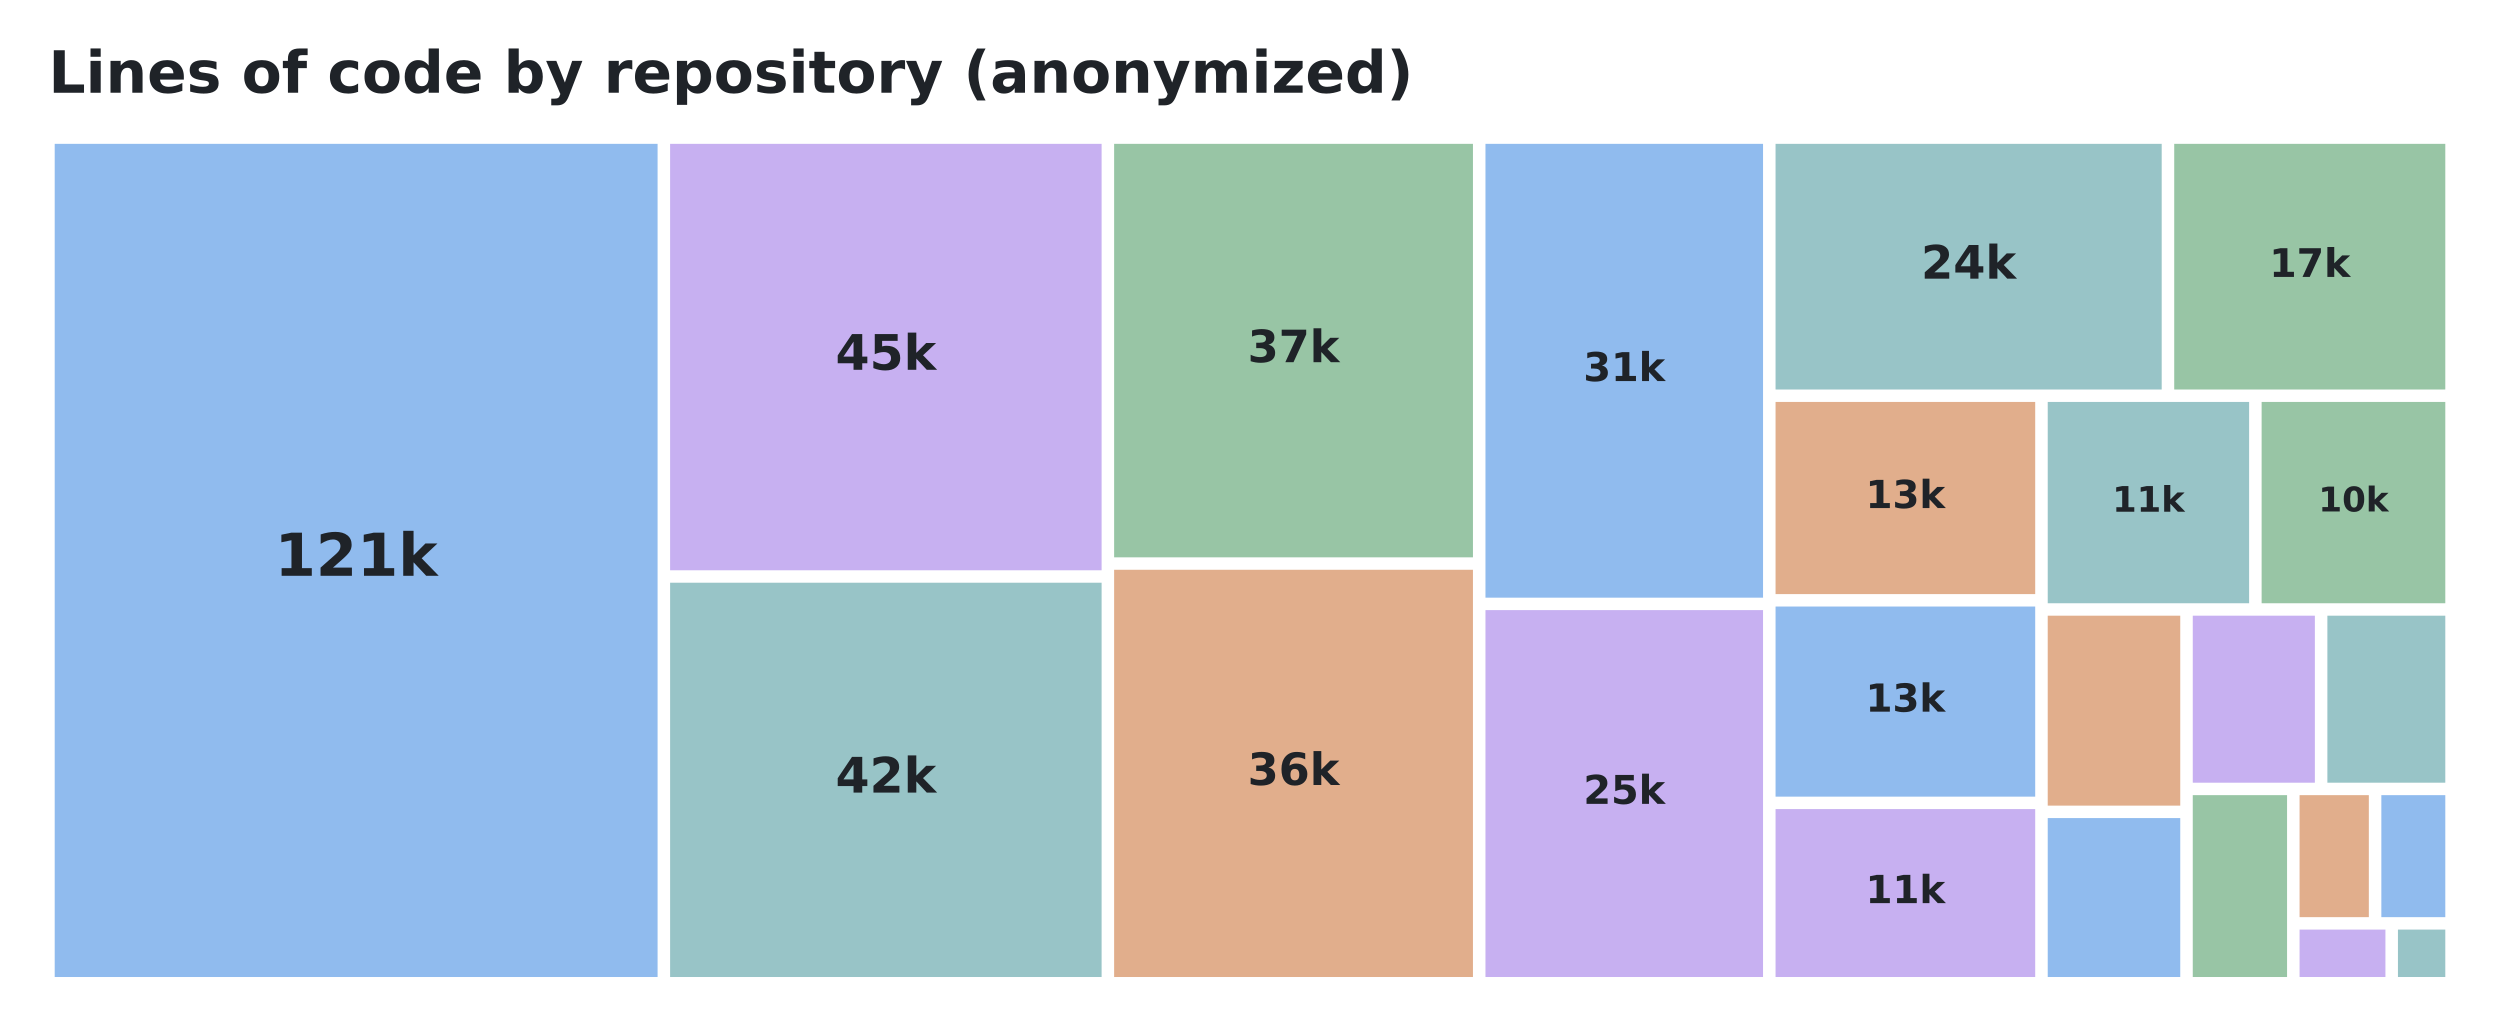
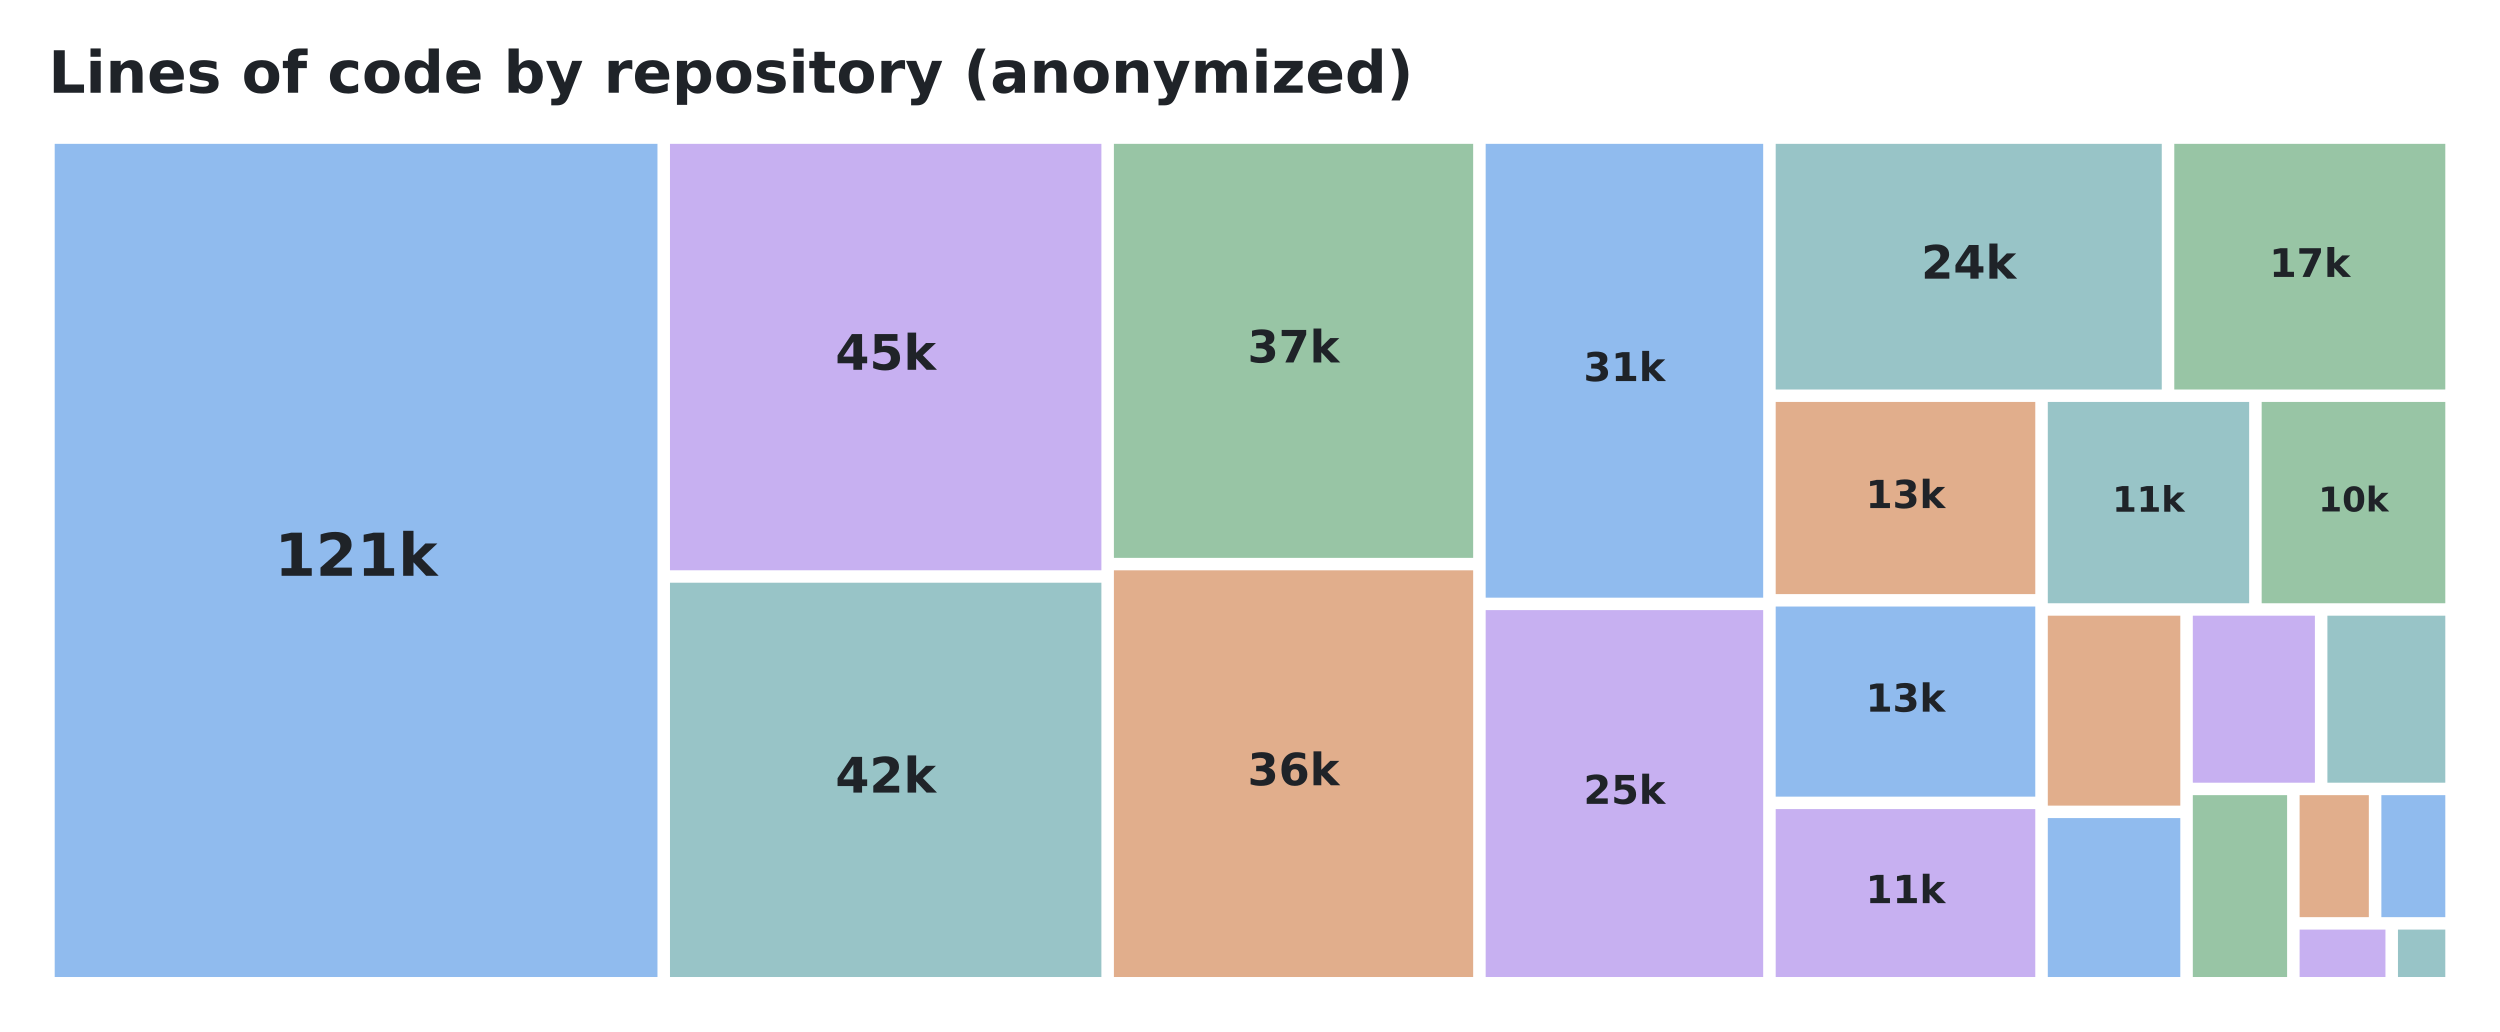
<svg xmlns="http://www.w3.org/2000/svg" xmlns:xlink="http://www.w3.org/1999/xlink" width="557.28pt" height="229.974pt" viewBox="0 0 557.28 229.974" version="1.1">
  <defs>
    <style type="text/css">*{stroke-linejoin: round; stroke-linecap: butt}</style>
  </defs>
  <g id="figure_1">
    <g id="patch_1">
      <path d="M 0 229.974  L 557.28 229.974  L 557.28 0  L 0 0  L 0 229.974  z " style="fill: none; opacity: 0" />
    </g>
    <g id="axes_1">
      <g id="patch_2">
-         <path d="M 12.195 32.064  L 146.585 32.064  L 146.585 217.788  L 12.195 217.788  z " clip-path="url(#p8aa9e170a2)" style="fill: #0969da; opacity: 0.45" />
+         <path d="M 12.195 32.064  L 146.558 32.064  L 146.558 217.788  L 12.195 217.788  z " clip-path="url(#p39f4384426)" style="fill: #0969da; opacity: 0.45" />
      </g>
      <g id="patch_3">
-         <path d="M 149.375 32.064  L 245.561 32.064  L 245.561 127.121  L 149.375 127.121  z " clip-path="url(#p8aa9e170a2)" style="fill: #8250df; opacity: 0.45" />
+         <path d="M 149.348 32.064  L 245.513 32.064  L 245.513 127.121  L 149.348 127.121  z " clip-path="url(#p39f4384426)" style="fill: #8250df; opacity: 0.45" />
      </g>
      <g id="patch_4">
-         <path d="M 149.375 129.893  L 245.561 129.893  L 245.561 217.788  L 149.375 217.788  z " clip-path="url(#p8aa9e170a2)" style="fill: #1b7c83; opacity: 0.45" />
+         <path d="M 149.348 129.893  L 245.513 129.893  L 245.513 217.788  L 149.348 217.788  z " clip-path="url(#p39f4384426)" style="fill: #1b7c83; opacity: 0.45" />
      </g>
      <g id="patch_5">
-         <path d="M 248.351 32.064  L 328.34 32.064  L 328.34 124.237  L 248.351 124.237  z " clip-path="url(#p8aa9e170a2)" style="fill: #1a7f37; opacity: 0.45" />
+         <path d="M 248.303 32.064  L 328.384 32.064  L 328.384 124.358  L 248.303 124.358  z " clip-path="url(#p39f4384426)" style="fill: #1a7f37; opacity: 0.45" />
      </g>
      <g id="patch_6">
-         <path d="M 248.351 127.009  L 328.34 127.009  L 328.34 217.788  L 248.351 217.788  z " clip-path="url(#p8aa9e170a2)" style="fill: #bc4c00; opacity: 0.45" />
+         <path d="M 248.303 127.13  L 328.384 127.13  L 328.384 217.788  L 248.303 217.788  z " clip-path="url(#p39f4384426)" style="fill: #bc4c00; opacity: 0.45" />
      </g>
      <g id="patch_7">
-         <path d="M 331.13 32.064  L 393.004 32.064  L 393.004 133.229  L 331.13 133.229  z " clip-path="url(#p8aa9e170a2)" style="fill: #0969da; opacity: 0.45" />
+         <path d="M 331.174 32.064  L 393.035 32.064  L 393.035 133.229  L 331.174 133.229  z " clip-path="url(#p39f4384426)" style="fill: #0969da; opacity: 0.45" />
      </g>
      <g id="patch_8">
-         <path d="M 331.13 136.001  L 393.004 136.001  L 393.004 217.788  L 331.13 217.788  z " clip-path="url(#p8aa9e170a2)" style="fill: #8250df; opacity: 0.45" />
+         <path d="M 331.174 136.001  L 393.035 136.001  L 393.035 217.788  L 331.174 217.788  z " clip-path="url(#p39f4384426)" style="fill: #8250df; opacity: 0.45" />
      </g>
      <g id="patch_9">
-         <path d="M 395.794 32.064  L 481.87 32.064  L 481.87 86.826  L 395.794 86.826  z " clip-path="url(#p8aa9e170a2)" style="fill: #1b7c83; opacity: 0.45" />
+         <path d="M 395.825 32.064  L 481.883 32.064  L 481.883 86.826  L 395.825 86.826  z " clip-path="url(#p39f4384426)" style="fill: #1b7c83; opacity: 0.45" />
      </g>
      <g id="patch_10">
-         <path d="M 484.66 32.064  L 545.085 32.064  L 545.085 86.826  L 484.66 86.826  z " clip-path="url(#p8aa9e170a2)" style="fill: #1a7f37; opacity: 0.45" />
+         <path d="M 484.673 32.064  L 545.085 32.064  L 545.085 86.826  L 484.673 86.826  z " clip-path="url(#p39f4384426)" style="fill: #1a7f37; opacity: 0.45" />
      </g>
      <g id="patch_11">
-         <path d="M 395.794 89.598  L 453.671 89.598  L 453.671 132.431  L 395.794 132.431  z " clip-path="url(#p8aa9e170a2)" style="fill: #bc4c00; opacity: 0.45" />
+         <path d="M 395.825 89.598  L 453.689 89.598  L 453.689 132.431  L 395.825 132.431  z " clip-path="url(#p39f4384426)" style="fill: #bc4c00; opacity: 0.45" />
      </g>
      <g id="patch_12">
-         <path d="M 395.794 135.203  L 453.671 135.203  L 453.671 177.583  L 395.794 177.583  z " clip-path="url(#p8aa9e170a2)" style="fill: #0969da; opacity: 0.45" />
+         <path d="M 395.825 135.203  L 453.689 135.203  L 453.689 177.583  L 395.825 177.583  z " clip-path="url(#p39f4384426)" style="fill: #0969da; opacity: 0.45" />
      </g>
      <g id="patch_13">
-         <path d="M 395.794 180.355  L 453.671 180.355  L 453.671 217.788  L 395.794 217.788  z " clip-path="url(#p8aa9e170a2)" style="fill: #8250df; opacity: 0.45" />
+         <path d="M 395.825 180.355  L 453.689 180.355  L 453.689 217.788  L 395.825 217.788  z " clip-path="url(#p39f4384426)" style="fill: #8250df; opacity: 0.45" />
      </g>
      <g id="patch_14">
-         <path d="M 456.461 89.598  L 501.354 89.598  L 501.354 134.472  L 456.461 134.472  z " clip-path="url(#p8aa9e170a2)" style="fill: #1b7c83; opacity: 0.45" />
+         <path d="M 456.479 89.598  L 501.363 89.598  L 501.363 134.472  L 456.479 134.472  z " clip-path="url(#p39f4384426)" style="fill: #1b7c83; opacity: 0.45" />
      </g>
      <g id="patch_15">
-         <path d="M 504.144 89.598  L 545.085 89.598  L 545.085 134.472  L 504.144 134.472  z " clip-path="url(#p8aa9e170a2)" style="fill: #1a7f37; opacity: 0.45" />
+         <path d="M 504.153 89.598  L 545.085 89.598  L 545.085 134.472  L 504.153 134.472  z " clip-path="url(#p39f4384426)" style="fill: #1a7f37; opacity: 0.45" />
      </g>
      <g id="patch_16">
-         <path d="M 456.461 137.244  L 486.005 137.244  L 486.005 179.584  L 456.461 179.584  z " clip-path="url(#p8aa9e170a2)" style="fill: #bc4c00; opacity: 0.45" />
+         <path d="M 456.479 137.244  L 486.016 137.244  L 486.016 179.584  L 456.479 179.584  z " clip-path="url(#p39f4384426)" style="fill: #bc4c00; opacity: 0.45" />
      </g>
      <g id="patch_17">
-         <path d="M 456.461 182.356  L 486.005 182.356  L 486.005 217.788  L 456.461 217.788  z " clip-path="url(#p8aa9e170a2)" style="fill: #0969da; opacity: 0.45" />
+         <path d="M 456.479 182.356  L 486.016 182.356  L 486.016 217.788  L 456.479 217.788  z " clip-path="url(#p39f4384426)" style="fill: #0969da; opacity: 0.45" />
      </g>
      <g id="patch_18">
-         <path d="M 488.795 137.244  L 516.011 137.244  L 516.011 174.474  L 488.795 174.474  z " clip-path="url(#p8aa9e170a2)" style="fill: #8250df; opacity: 0.45" />
+         <path d="M 488.806 137.244  L 516.017 137.244  L 516.017 174.474  L 488.806 174.474  z " clip-path="url(#p39f4384426)" style="fill: #8250df; opacity: 0.45" />
      </g>
      <g id="patch_19">
-         <path d="M 518.801 137.244  L 545.085 137.244  L 545.085 174.474  L 518.801 174.474  z " clip-path="url(#p8aa9e170a2)" style="fill: #1b7c83; opacity: 0.45" />
+         <path d="M 518.807 137.244  L 545.085 137.244  L 545.085 174.474  L 518.807 174.474  z " clip-path="url(#p39f4384426)" style="fill: #1b7c83; opacity: 0.45" />
      </g>
      <g id="patch_20">
-         <path d="M 488.795 177.246  L 509.814 177.246  L 509.814 217.788  L 488.795 217.788  z " clip-path="url(#p8aa9e170a2)" style="fill: #1a7f37; opacity: 0.45" />
+         <path d="M 488.806 177.246  L 509.821 177.246  L 509.821 217.788  L 488.806 217.788  z " clip-path="url(#p39f4384426)" style="fill: #1a7f37; opacity: 0.45" />
      </g>
      <g id="patch_21">
-         <path d="M 512.604 177.246  L 528.04 177.246  L 528.04 204.443  L 512.604 204.443  z " clip-path="url(#p8aa9e170a2)" style="fill: #bc4c00; opacity: 0.45" />
+         <path d="M 512.611 177.246  L 528.044 177.246  L 528.044 204.443  L 512.611 204.443  z " clip-path="url(#p39f4384426)" style="fill: #bc4c00; opacity: 0.45" />
      </g>
      <g id="patch_22">
-         <path d="M 530.83 177.246  L 545.085 177.246  L 545.085 204.443  L 530.83 204.443  z " clip-path="url(#p8aa9e170a2)" style="fill: #0969da; opacity: 0.45" />
+         <path d="M 530.834 177.246  L 545.085 177.246  L 545.085 204.443  L 530.834 204.443  z " clip-path="url(#p39f4384426)" style="fill: #0969da; opacity: 0.45" />
      </g>
      <g id="patch_23">
-         <path d="M 512.604 207.215  L 531.742 207.215  L 531.742 217.788  L 512.604 217.788  z " clip-path="url(#p8aa9e170a2)" style="fill: #8250df; opacity: 0.45" />
+         <path d="M 512.611 207.215  L 531.745 207.215  L 531.745 217.788  L 512.611 217.788  z " clip-path="url(#p39f4384426)" style="fill: #8250df; opacity: 0.45" />
      </g>
      <g id="patch_24">
-         <path d="M 534.532 207.215  L 545.085 207.215  L 545.085 217.788  L 534.532 217.788  z " clip-path="url(#p8aa9e170a2)" style="fill: #1b7c83; opacity: 0.45" />
+         <path d="M 534.535 207.215  L 545.085 207.215  L 545.085 217.788  L 534.535 217.788  z " clip-path="url(#p39f4384426)" style="fill: #1b7c83; opacity: 0.45" />
      </g>
      <g id="text_1">
-         <g style="fill: #1f2328" transform="translate(61.23174 128.354) scale(0.131947 -0.131947)">
+         <g style="fill: #1f2328" transform="translate(61.2203 128.3536) scale(0.131931 -0.131931)">
          <defs>
            <path id="DejaVuSans-Bold-14" d="M 750 831  L 1813 831  L 1813 3847  L 722 3622  L 722 4441  L 1806 4666  L 2950 4666  L 2950 831  L 4013 831  L 4013 0  L 750 0  L 750 831  z " transform="scale(0.015625)" />
            <path id="DejaVuSans-Bold-15" d="M 1844 884  L 3897 884  L 3897 0  L 506 0  L 506 884  L 2209 2388  Q 2438 2594 2547 2791  Q 2656 2988 2656 3200  Q 2656 3528 2436 3728  Q 2216 3928 1850 3928  Q 1569 3928 1234 3808  Q 900 3688 519 3450  L 519 4475  Q 925 4609 1322 4679  Q 1719 4750 2100 4750  Q 2938 4750 3402 4381  Q 3866 4013 3866 3353  Q 3866 2972 3669 2642  Q 3472 2313 2841 1759  L 1844 884  z " transform="scale(0.015625)" />
            <path id="DejaVuSans-Bold-4e" d="M 538 4863  L 1656 4863  L 1656 2216  L 2944 3500  L 4244 3500  L 2534 1894  L 4378 0  L 3022 0  L 1656 1459  L 1656 0  L 538 0  L 538 4863  z " transform="scale(0.015625)" />
          </defs>
          <use xlink:href="#DejaVuSans-Bold-14" />
          <use xlink:href="#DejaVuSans-Bold-15" transform="translate(69.57812 0)" />
          <use xlink:href="#DejaVuSans-Bold-14" transform="translate(139.1562 0)" />
          <use xlink:href="#DejaVuSans-Bold-4e" transform="translate(208.7344 0)" />
        </g>
      </g>
      <g id="text_2">
-         <g style="fill: #1f2328" transform="translate(186.2466 82.4275) scale(0.109125 -0.109125)">
+         <g style="fill: #1f2328" transform="translate(186.2106 82.4272) scale(0.109113 -0.109113)">
          <defs>
            <path id="DejaVuSans-Bold-17" d="M 2356 3675  L 1038 1722  L 2356 1722  L 2356 3675  z M 2156 4666  L 3494 4666  L 3494 1722  L 4159 1722  L 4159 850  L 3494 850  L 3494 0  L 2356 0  L 2356 850  L 288 850  L 288 1881  L 2156 4666  z " transform="scale(0.015625)" />
            <path id="DejaVuSans-Bold-18" d="M 678 4666  L 3669 4666  L 3669 3781  L 1638 3781  L 1638 3059  Q 1775 3097 1914 3117  Q 2053 3138 2203 3138  Q 3056 3138 3531 2711  Q 4006 2284 4006 1522  Q 4006 766 3489 337  Q 2972 -91 2053 -91  Q 1656 -91 1267 -14  Q 878 63 494 219  L 494 1166  Q 875 947 1217 837  Q 1559 728 1863 728  Q 2300 728 2551 942  Q 2803 1156 2803 1522  Q 2803 1891 2551 2103  Q 2300 2316 1863 2316  Q 1603 2316 1309 2248  Q 1016 2181 678 2041  L 678 4666  z " transform="scale(0.015625)" />
          </defs>
          <use xlink:href="#DejaVuSans-Bold-17" />
          <use xlink:href="#DejaVuSans-Bold-18" transform="translate(69.57812 0)" />
          <use xlink:href="#DejaVuSans-Bold-4e" transform="translate(139.1562 0)" />
        </g>
      </g>
      <g id="text_3">
-         <g style="fill: #1f2328" transform="translate(186.2466 176.6755) scale(0.109125 -0.109125)">
+         <g style="fill: #1f2328" transform="translate(186.2106 176.6752) scale(0.109113 -0.109113)">
          <use xlink:href="#DejaVuSans-Bold-17" />
          <use xlink:href="#DejaVuSans-Bold-15" transform="translate(69.57812 0)" />
          <use xlink:href="#DejaVuSans-Bold-4e" transform="translate(139.1562 0)" />
        </g>
      </g>
      <g id="text_4">
-         <g style="fill: #1f2328" transform="translate(278.1193 80.73431) scale(0.09945 -0.09945)">
+         <g style="fill: #1f2328" transform="translate(278.1118 80.79609) scale(0.099504 -0.099504)">
          <defs>
            <path id="DejaVuSans-Bold-16" d="M 2981 2516  Q 3453 2394 3698 2092  Q 3944 1791 3944 1325  Q 3944 631 3412 270  Q 2881 -91 1863 -91  Q 1503 -91 1142 -33  Q 781 25 428 141  L 428 1069  Q 766 900 1098 814  Q 1431 728 1753 728  Q 2231 728 2486 893  Q 2741 1059 2741 1369  Q 2741 1688 2480 1852  Q 2219 2016 1709 2016  L 1228 2016  L 1228 2791  L 1734 2791  Q 2188 2791 2409 2933  Q 2631 3075 2631 3366  Q 2631 3634 2415 3781  Q 2200 3928 1806 3928  Q 1516 3928 1219 3862  Q 922 3797 628 3669  L 628 4550  Q 984 4650 1334 4700  Q 1684 4750 2022 4750  Q 2931 4750 3382 4451  Q 3834 4153 3834 3553  Q 3834 3144 3618 2883  Q 3403 2622 2981 2516  z " transform="scale(0.015625)" />
            <path id="DejaVuSans-Bold-1a" d="M 428 4666  L 3944 4666  L 3944 3988  L 2125 0  L 953 0  L 2675 3781  L 428 3781  L 428 4666  z " transform="scale(0.015625)" />
          </defs>
          <use xlink:href="#DejaVuSans-Bold-16" />
          <use xlink:href="#DejaVuSans-Bold-1a" transform="translate(69.57812 0)" />
          <use xlink:href="#DejaVuSans-Bold-4e" transform="translate(139.1562 0)" />
        </g>
      </g>
      <g id="text_5">
-         <g style="fill: #1f2328" transform="translate(278.1193 174.9823) scale(0.09945 -0.09945)">
+         <g style="fill: #1f2328" transform="translate(278.1118 175.0441) scale(0.099504 -0.099504)">
          <defs>
            <path id="DejaVuSans-Bold-19" d="M 2316 2303  Q 2000 2303 1842 2098  Q 1684 1894 1684 1484  Q 1684 1075 1842 870  Q 2000 666 2316 666  Q 2634 666 2792 870  Q 2950 1075 2950 1484  Q 2950 1894 2792 2098  Q 2634 2303 2316 2303  z M 3803 4544  L 3803 3681  Q 3506 3822 3243 3889  Q 2981 3956 2731 3956  Q 2194 3956 1894 3657  Q 1594 3359 1544 2772  Q 1750 2925 1990 3001  Q 2231 3078 2516 3078  Q 3231 3078 3670 2659  Q 4109 2241 4109 1563  Q 4109 813 3618 361  Q 3128 -91 2303 -91  Q 1394 -91 895 523  Q 397 1138 397 2266  Q 397 3422 980 4083  Q 1563 4744 2578 4744  Q 2900 4744 3203 4694  Q 3506 4644 3803 4544  z " transform="scale(0.015625)" />
          </defs>
          <use xlink:href="#DejaVuSans-Bold-16" />
          <use xlink:href="#DejaVuSans-Bold-19" transform="translate(69.57812 0)" />
          <use xlink:href="#DejaVuSans-Bold-4e" transform="translate(139.1562 0)" />
        </g>
      </g>
      <g id="text_6">
-         <g style="fill: #1f2328" transform="translate(352.954 84.94927) scale(0.088628 -0.088628)">
+         <g style="fill: #1f2328" transform="translate(352.9916 84.94907) scale(0.088621 -0.088621)">
          <use xlink:href="#DejaVuSans-Bold-16" />
          <use xlink:href="#DejaVuSans-Bold-14" transform="translate(69.57812 0)" />
          <use xlink:href="#DejaVuSans-Bold-4e" transform="translate(139.1562 0)" />
        </g>
      </g>
      <g id="text_7">
-         <g style="fill: #1f2328" transform="translate(352.954 179.1973) scale(0.088628 -0.088628)">
+         <g style="fill: #1f2328" transform="translate(352.9916 179.1971) scale(0.088621 -0.088621)">
          <use xlink:href="#DejaVuSans-Bold-15" />
          <use xlink:href="#DejaVuSans-Bold-18" transform="translate(69.57812 0)" />
          <use xlink:href="#DejaVuSans-Bold-4e" transform="translate(139.1562 0)" />
        </g>
      </g>
      <g id="text_8">
-         <g style="fill: #1f2328" transform="translate(428.2321 62.12341) scale(0.103086 -0.103086)">
+         <g style="fill: #1f2328" transform="translate(428.2547 62.12313) scale(0.103075 -0.103075)">
          <use xlink:href="#DejaVuSans-Bold-15" />
          <use xlink:href="#DejaVuSans-Bold-17" transform="translate(69.57812 0)" />
          <use xlink:href="#DejaVuSans-Bold-4e" transform="translate(139.1562 0)" />
        </g>
      </g>
      <g id="text_9">
-         <g style="fill: #1f2328" transform="translate(505.848 61.72531) scale(0.087763 -0.087763)">
+         <g style="fill: #1f2328" transform="translate(505.8551 61.72511) scale(0.087755 -0.087755)">
          <use xlink:href="#DejaVuSans-Bold-14" />
          <use xlink:href="#DejaVuSans-Bold-1a" transform="translate(69.57812 0)" />
          <use xlink:href="#DejaVuSans-Bold-4e" transform="translate(139.1562 0)" />
        </g>
      </g>
      <g id="text_10">
-         <g style="fill: #1f2328" transform="translate(415.8646 113.2553) scale(0.08624 -0.08624)">
+         <g style="fill: #1f2328" transform="translate(415.8896 113.2552) scale(0.086233 -0.086233)">
          <use xlink:href="#DejaVuSans-Bold-14" />
          <use xlink:href="#DejaVuSans-Bold-16" transform="translate(69.57812 0)" />
          <use xlink:href="#DejaVuSans-Bold-4e" transform="translate(139.1562 0)" />
        </g>
      </g>
      <g id="text_11">
-         <g style="fill: #1f2328" transform="translate(415.8646 158.6338) scale(0.08624 -0.08624)">
+         <g style="fill: #1f2328" transform="translate(415.8896 158.6336) scale(0.086233 -0.086233)">
          <use xlink:href="#DejaVuSans-Bold-14" />
          <use xlink:href="#DejaVuSans-Bold-16" transform="translate(69.57812 0)" />
          <use xlink:href="#DejaVuSans-Bold-4e" transform="translate(139.1562 0)" />
        </g>
      </g>
      <g id="text_12">
-         <g style="fill: #1f2328" transform="translate(415.8646 201.3122) scale(0.08624 -0.08624)">
+         <g style="fill: #1f2328" transform="translate(415.8896 201.312) scale(0.086233 -0.086233)">
          <use xlink:href="#DejaVuSans-Bold-14" />
          <use xlink:href="#DejaVuSans-Bold-14" transform="translate(69.57812 0)" />
          <use xlink:href="#DejaVuSans-Bold-4e" transform="translate(139.1562 0)" />
        </g>
      </g>
      <g id="text_13">
-         <g style="fill: #1f2328" transform="translate(470.837 114.0744) scale(0.078485 -0.078485)">
+         <g style="fill: #1f2328" transform="translate(470.8511 114.0743) scale(0.078479 -0.078479)">
          <use xlink:href="#DejaVuSans-Bold-14" />
          <use xlink:href="#DejaVuSans-Bold-14" transform="translate(69.57812 0)" />
          <use xlink:href="#DejaVuSans-Bold-4e" transform="translate(139.1562 0)" />
        </g>
      </g>
      <g id="text_14">
-         <g style="fill: #1f2328" transform="translate(516.7871 114.0131) scale(0.076123 -0.076123)">
+         <g style="fill: #1f2328" transform="translate(516.792 114.0129) scale(0.076118 -0.076118)">
          <defs>
            <path id="DejaVuSans-Bold-13" d="M 2944 2338  Q 2944 3213 2780 3570  Q 2616 3928 2228 3928  Q 1841 3928 1675 3570  Q 1509 3213 1509 2338  Q 1509 1453 1675 1090  Q 1841 728 2228 728  Q 2613 728 2778 1090  Q 2944 1453 2944 2338  z M 4147 2328  Q 4147 1169 3647 539  Q 3147 -91 2228 -91  Q 1306 -91 806 539  Q 306 1169 306 2328  Q 306 3491 806 4120  Q 1306 4750 2228 4750  Q 3147 4750 3647 4120  Q 4147 3491 4147 2328  z " transform="scale(0.015625)" />
          </defs>
          <use xlink:href="#DejaVuSans-Bold-14" />
          <use xlink:href="#DejaVuSans-Bold-13" transform="translate(69.57812 0)" />
          <use xlink:href="#DejaVuSans-Bold-4e" transform="translate(139.1562 0)" />
        </g>
      </g>
      <g id="text_15">
        <g style="fill: #1f2328" transform="translate(10.8 20.67797) scale(0.13 -0.13)">
          <defs>
            <path id="DejaVuSans-Bold-2f" d="M 588 4666  L 1791 4666  L 1791 909  L 3903 909  L 3903 0  L 588 0  L 588 4666  z " transform="scale(0.015625)" />
            <path id="DejaVuSans-Bold-4c" d="M 538 3500  L 1656 3500  L 1656 0  L 538 0  L 538 3500  z M 538 4863  L 1656 4863  L 1656 3950  L 538 3950  L 538 4863  z " transform="scale(0.015625)" />
            <path id="DejaVuSans-Bold-51" d="M 4056 2131  L 4056 0  L 2931 0  L 2931 347  L 2931 1631  Q 2931 2084 2911 2256  Q 2891 2428 2841 2509  Q 2775 2619 2662 2680  Q 2550 2741 2406 2741  Q 2056 2741 1856 2470  Q 1656 2200 1656 1722  L 1656 0  L 538 0  L 538 3500  L 1656 3500  L 1656 2988  Q 1909 3294 2193 3439  Q 2478 3584 2822 3584  Q 3428 3584 3742 3212  Q 4056 2841 4056 2131  z " transform="scale(0.015625)" />
            <path id="DejaVuSans-Bold-48" d="M 4031 1759  L 4031 1441  L 1416 1441  Q 1456 1047 1700 850  Q 1944 653 2381 653  Q 2734 653 3104 758  Q 3475 863 3866 1075  L 3866 213  Q 3469 63 3072 -14  Q 2675 -91 2278 -91  Q 1328 -91 801 392  Q 275 875 275 1747  Q 275 2603 792 3093  Q 1309 3584 2216 3584  Q 3041 3584 3536 3087  Q 4031 2591 4031 1759  z M 2881 2131  Q 2881 2450 2695 2645  Q 2509 2841 2209 2841  Q 1884 2841 1681 2658  Q 1478 2475 1428 2131  L 2881 2131  z " transform="scale(0.015625)" />
            <path id="DejaVuSans-Bold-56" d="M 3272 3391  L 3272 2541  Q 2913 2691 2578 2766  Q 2244 2841 1947 2841  Q 1628 2841 1473 2761  Q 1319 2681 1319 2516  Q 1319 2381 1436 2309  Q 1553 2238 1856 2203  L 2053 2175  Q 2913 2066 3209 1816  Q 3506 1566 3506 1031  Q 3506 472 3093 190  Q 2681 -91 1863 -91  Q 1516 -91 1145 -36  Q 775 19 384 128  L 384 978  Q 719 816 1070 734  Q 1422 653 1784 653  Q 2113 653 2278 743  Q 2444 834 2444 1013  Q 2444 1163 2330 1236  Q 2216 1309 1875 1350  L 1678 1375  Q 931 1469 631 1722  Q 331 1975 331 2491  Q 331 3047 712 3315  Q 1094 3584 1881 3584  Q 2191 3584 2531 3537  Q 2872 3491 3272 3391  z " transform="scale(0.015625)" />
            <path id="DejaVuSans-Bold-3" transform="scale(0.015625)" />
            <path id="DejaVuSans-Bold-52" d="M 2203 2784  Q 1831 2784 1636 2517  Q 1441 2250 1441 1747  Q 1441 1244 1636 976  Q 1831 709 2203 709  Q 2569 709 2762 976  Q 2956 1244 2956 1747  Q 2956 2250 2762 2517  Q 2569 2784 2203 2784  z M 2203 3584  Q 3106 3584 3614 3096  Q 4122 2609 4122 1747  Q 4122 884 3614 396  Q 3106 -91 2203 -91  Q 1297 -91 786 396  Q 275 884 275 1747  Q 275 2609 786 3096  Q 1297 3584 2203 3584  z " transform="scale(0.015625)" />
            <path id="DejaVuSans-Bold-49" d="M 2841 4863  L 2841 4128  L 2222 4128  Q 1984 4128 1890 4042  Q 1797 3956 1797 3744  L 1797 3500  L 2753 3500  L 2753 2700  L 1797 2700  L 1797 0  L 678 0  L 678 2700  L 122 2700  L 122 3500  L 678 3500  L 678 3744  Q 678 4316 997 4589  Q 1316 4863 1984 4863  L 2841 4863  z " transform="scale(0.015625)" />
            <path id="DejaVuSans-Bold-46" d="M 3366 3391  L 3366 2478  Q 3138 2634 2908 2709  Q 2678 2784 2431 2784  Q 1963 2784 1702 2511  Q 1441 2238 1441 1747  Q 1441 1256 1702 982  Q 1963 709 2431 709  Q 2694 709 2930 787  Q 3166 866 3366 1019  L 3366 103  Q 3103 6 2833 -42  Q 2563 -91 2291 -91  Q 1344 -91 809 395  Q 275 881 275 1747  Q 275 2613 809 3098  Q 1344 3584 2291 3584  Q 2566 3584 2833 3536  Q 3100 3488 3366 3391  z " transform="scale(0.015625)" />
            <path id="DejaVuSans-Bold-47" d="M 2919 2988  L 2919 4863  L 4044 4863  L 4044 0  L 2919 0  L 2919 506  Q 2688 197 2409 53  Q 2131 -91 1766 -91  Q 1119 -91 703 423  Q 288 938 288 1747  Q 288 2556 703 3070  Q 1119 3584 1766 3584  Q 2128 3584 2408 3439  Q 2688 3294 2919 2988  z M 2181 722  Q 2541 722 2730 984  Q 2919 1247 2919 1747  Q 2919 2247 2730 2509  Q 2541 2772 2181 2772  Q 1825 2772 1636 2509  Q 1447 2247 1447 1747  Q 1447 1247 1636 984  Q 1825 722 2181 722  z " transform="scale(0.015625)" />
            <path id="DejaVuSans-Bold-45" d="M 2400 722  Q 2759 722 2948 984  Q 3138 1247 3138 1747  Q 3138 2247 2948 2509  Q 2759 2772 2400 2772  Q 2041 2772 1848 2508  Q 1656 2244 1656 1747  Q 1656 1250 1848 986  Q 2041 722 2400 722  z M 1656 2988  Q 1888 3294 2169 3439  Q 2450 3584 2816 3584  Q 3463 3584 3878 3070  Q 4294 2556 4294 1747  Q 4294 938 3878 423  Q 3463 -91 2816 -91  Q 2450 -91 2169 54  Q 1888 200 1656 506  L 1656 0  L 538 0  L 538 4863  L 1656 4863  L 1656 2988  z " transform="scale(0.015625)" />
            <path id="DejaVuSans-Bold-5c" d="M 78 3500  L 1197 3500  L 2138 1125  L 2938 3500  L 4056 3500  L 2584 -331  Q 2363 -916 2067 -1148  Q 1772 -1381 1288 -1381  L 641 -1381  L 641 -647  L 991 -647  Q 1275 -647 1404 -556  Q 1534 -466 1606 -231  L 1638 -134  L 78 3500  z " transform="scale(0.015625)" />
            <path id="DejaVuSans-Bold-55" d="M 3138 2547  Q 2991 2616 2845 2648  Q 2700 2681 2553 2681  Q 2122 2681 1889 2404  Q 1656 2128 1656 1613  L 1656 0  L 538 0  L 538 3500  L 1656 3500  L 1656 2925  Q 1872 3269 2151 3426  Q 2431 3584 2822 3584  Q 2878 3584 2943 3579  Q 3009 3575 3134 3559  L 3138 2547  z " transform="scale(0.015625)" />
            <path id="DejaVuSans-Bold-53" d="M 1656 506  L 1656 -1331  L 538 -1331  L 538 3500  L 1656 3500  L 1656 2988  Q 1888 3294 2169 3439  Q 2450 3584 2816 3584  Q 3463 3584 3878 3070  Q 4294 2556 4294 1747  Q 4294 938 3878 423  Q 3463 -91 2816 -91  Q 2450 -91 2169 54  Q 1888 200 1656 506  z M 2400 2772  Q 2041 2772 1848 2508  Q 1656 2244 1656 1747  Q 1656 1250 1848 986  Q 2041 722 2400 722  Q 2759 722 2948 984  Q 3138 1247 3138 1747  Q 3138 2247 2948 2509  Q 2759 2772 2400 2772  z " transform="scale(0.015625)" />
            <path id="DejaVuSans-Bold-57" d="M 1759 4494  L 1759 3500  L 2913 3500  L 2913 2700  L 1759 2700  L 1759 1216  Q 1759 972 1856 886  Q 1953 800 2241 800  L 2816 800  L 2816 0  L 1856 0  Q 1194 0 917 276  Q 641 553 641 1216  L 641 2700  L 84 2700  L 84 3500  L 641 3500  L 641 4494  L 1759 4494  z " transform="scale(0.015625)" />
            <path id="DejaVuSans-Bold-b" d="M 2413 -844  L 1484 -844  Q 1006 -72 778 623  Q 550 1319 550 2003  Q 550 2688 779 3389  Q 1009 4091 1484 4856  L 2413 4856  Q 2013 4116 1813 3408  Q 1613 2700 1613 2009  Q 1613 1319 1811 609  Q 2009 -100 2413 -844  z " transform="scale(0.015625)" />
            <path id="DejaVuSans-Bold-44" d="M 2106 1575  Q 1756 1575 1579 1456  Q 1403 1338 1403 1106  Q 1403 894 1545 773  Q 1688 653 1941 653  Q 2256 653 2472 879  Q 2688 1106 2688 1447  L 2688 1575  L 2106 1575  z M 3816 1997  L 3816 0  L 2688 0  L 2688 519  Q 2463 200 2181 54  Q 1900 -91 1497 -91  Q 953 -91 614 226  Q 275 544 275 1050  Q 275 1666 698 1953  Q 1122 2241 2028 2241  L 2688 2241  L 2688 2328  Q 2688 2594 2478 2717  Q 2269 2841 1825 2841  Q 1466 2841 1156 2769  Q 847 2697 581 2553  L 581 3406  Q 941 3494 1303 3539  Q 1666 3584 2028 3584  Q 2975 3584 3395 3211  Q 3816 2838 3816 1997  z " transform="scale(0.015625)" />
            <path id="DejaVuSans-Bold-50" d="M 3781 2919  Q 3994 3244 4286 3414  Q 4578 3584 4928 3584  Q 5531 3584 5847 3212  Q 6163 2841 6163 2131  L 6163 0  L 5038 0  L 5038 1825  Q 5041 1866 5042 1909  Q 5044 1953 5044 2034  Q 5044 2406 4934 2573  Q 4825 2741 4581 2741  Q 4263 2741 4089 2478  Q 3916 2216 3909 1719  L 3909 0  L 2784 0  L 2784 1825  Q 2784 2406 2684 2573  Q 2584 2741 2328 2741  Q 2006 2741 1831 2477  Q 1656 2213 1656 1722  L 1656 0  L 531 0  L 531 3500  L 1656 3500  L 1656 2988  Q 1863 3284 2130 3434  Q 2397 3584 2719 3584  Q 3081 3584 3359 3409  Q 3638 3234 3781 2919  z " transform="scale(0.015625)" />
            <path id="DejaVuSans-Bold-5d" d="M 366 3500  L 3419 3500  L 3419 2719  L 1575 800  L 3419 800  L 3419 0  L 288 0  L 288 781  L 2131 2700  L 366 2700  L 366 3500  z " transform="scale(0.015625)" />
            <path id="DejaVuSans-Bold-c" d="M 513 -844  Q 913 -100 1113 609  Q 1313 1319 1313 2009  Q 1313 2700 1113 3408  Q 913 4116 513 4856  L 1441 4856  Q 1916 4091 2145 3389  Q 2375 2688 2375 2003  Q 2375 1319 2147 623  Q 1919 -72 1441 -844  L 513 -844  z " transform="scale(0.015625)" />
          </defs>
          <use xlink:href="#DejaVuSans-Bold-2f" />
          <use xlink:href="#DejaVuSans-Bold-4c" transform="translate(63.71875 0)" />
          <use xlink:href="#DejaVuSans-Bold-51" transform="translate(98 0)" />
          <use xlink:href="#DejaVuSans-Bold-48" transform="translate(169.1875 0)" />
          <use xlink:href="#DejaVuSans-Bold-56" transform="translate(237.0156 0)" />
          <use xlink:href="#DejaVuSans-Bold-3" transform="translate(296.5312 0)" />
          <use xlink:href="#DejaVuSans-Bold-52" transform="translate(331.3438 0)" />
          <use xlink:href="#DejaVuSans-Bold-49" transform="translate(400.0469 0)" />
          <use xlink:href="#DejaVuSans-Bold-3" transform="translate(443.5469 0)" />
          <use xlink:href="#DejaVuSans-Bold-46" transform="translate(478.3594 0)" />
          <use xlink:href="#DejaVuSans-Bold-52" transform="translate(537.6406 0)" />
          <use xlink:href="#DejaVuSans-Bold-47" transform="translate(606.3438 0)" />
          <use xlink:href="#DejaVuSans-Bold-48" transform="translate(677.9219 0)" />
          <use xlink:href="#DejaVuSans-Bold-3" transform="translate(745.75 0)" />
          <use xlink:href="#DejaVuSans-Bold-45" transform="translate(780.5625 0)" />
          <use xlink:href="#DejaVuSans-Bold-5c" transform="translate(852.1406 0)" />
          <use xlink:href="#DejaVuSans-Bold-3" transform="translate(917.3281 0)" />
          <use xlink:href="#DejaVuSans-Bold-55" transform="translate(952.1406 0)" />
          <use xlink:href="#DejaVuSans-Bold-48" transform="translate(1001.453 0)" />
          <use xlink:href="#DejaVuSans-Bold-53" transform="translate(1069.281 0)" />
          <use xlink:href="#DejaVuSans-Bold-52" transform="translate(1140.859 0)" />
          <use xlink:href="#DejaVuSans-Bold-56" transform="translate(1209.562 0)" />
          <use xlink:href="#DejaVuSans-Bold-4c" transform="translate(1269.078 0)" />
          <use xlink:href="#DejaVuSans-Bold-57" transform="translate(1303.359 0)" />
          <use xlink:href="#DejaVuSans-Bold-52" transform="translate(1351.156 0)" />
          <use xlink:href="#DejaVuSans-Bold-55" transform="translate(1419.859 0)" />
          <use xlink:href="#DejaVuSans-Bold-5c" transform="translate(1469.172 0)" />
          <use xlink:href="#DejaVuSans-Bold-3" transform="translate(1534.359 0)" />
          <use xlink:href="#DejaVuSans-Bold-b" transform="translate(1569.172 0)" />
          <use xlink:href="#DejaVuSans-Bold-44" transform="translate(1614.875 0)" />
          <use xlink:href="#DejaVuSans-Bold-51" transform="translate(1682.359 0)" />
          <use xlink:href="#DejaVuSans-Bold-52" transform="translate(1753.547 0)" />
          <use xlink:href="#DejaVuSans-Bold-51" transform="translate(1822.25 0)" />
          <use xlink:href="#DejaVuSans-Bold-5c" transform="translate(1893.438 0)" />
          <use xlink:href="#DejaVuSans-Bold-50" transform="translate(1958.625 0)" />
          <use xlink:href="#DejaVuSans-Bold-4c" transform="translate(2062.828 0)" />
          <use xlink:href="#DejaVuSans-Bold-5d" transform="translate(2097.109 0)" />
          <use xlink:href="#DejaVuSans-Bold-48" transform="translate(2155.312 0)" />
          <use xlink:href="#DejaVuSans-Bold-47" transform="translate(2223.141 0)" />
          <use xlink:href="#DejaVuSans-Bold-c" transform="translate(2294.719 0)" />
        </g>
      </g>
    </g>
  </g>
  <defs>
-     <clipPath id="p8aa9e170a2">
+     <clipPath id="p39f4384426">
      <rect x="10.8" y="30.678" width="535.68" height="188.496" />
    </clipPath>
  </defs>
</svg>
